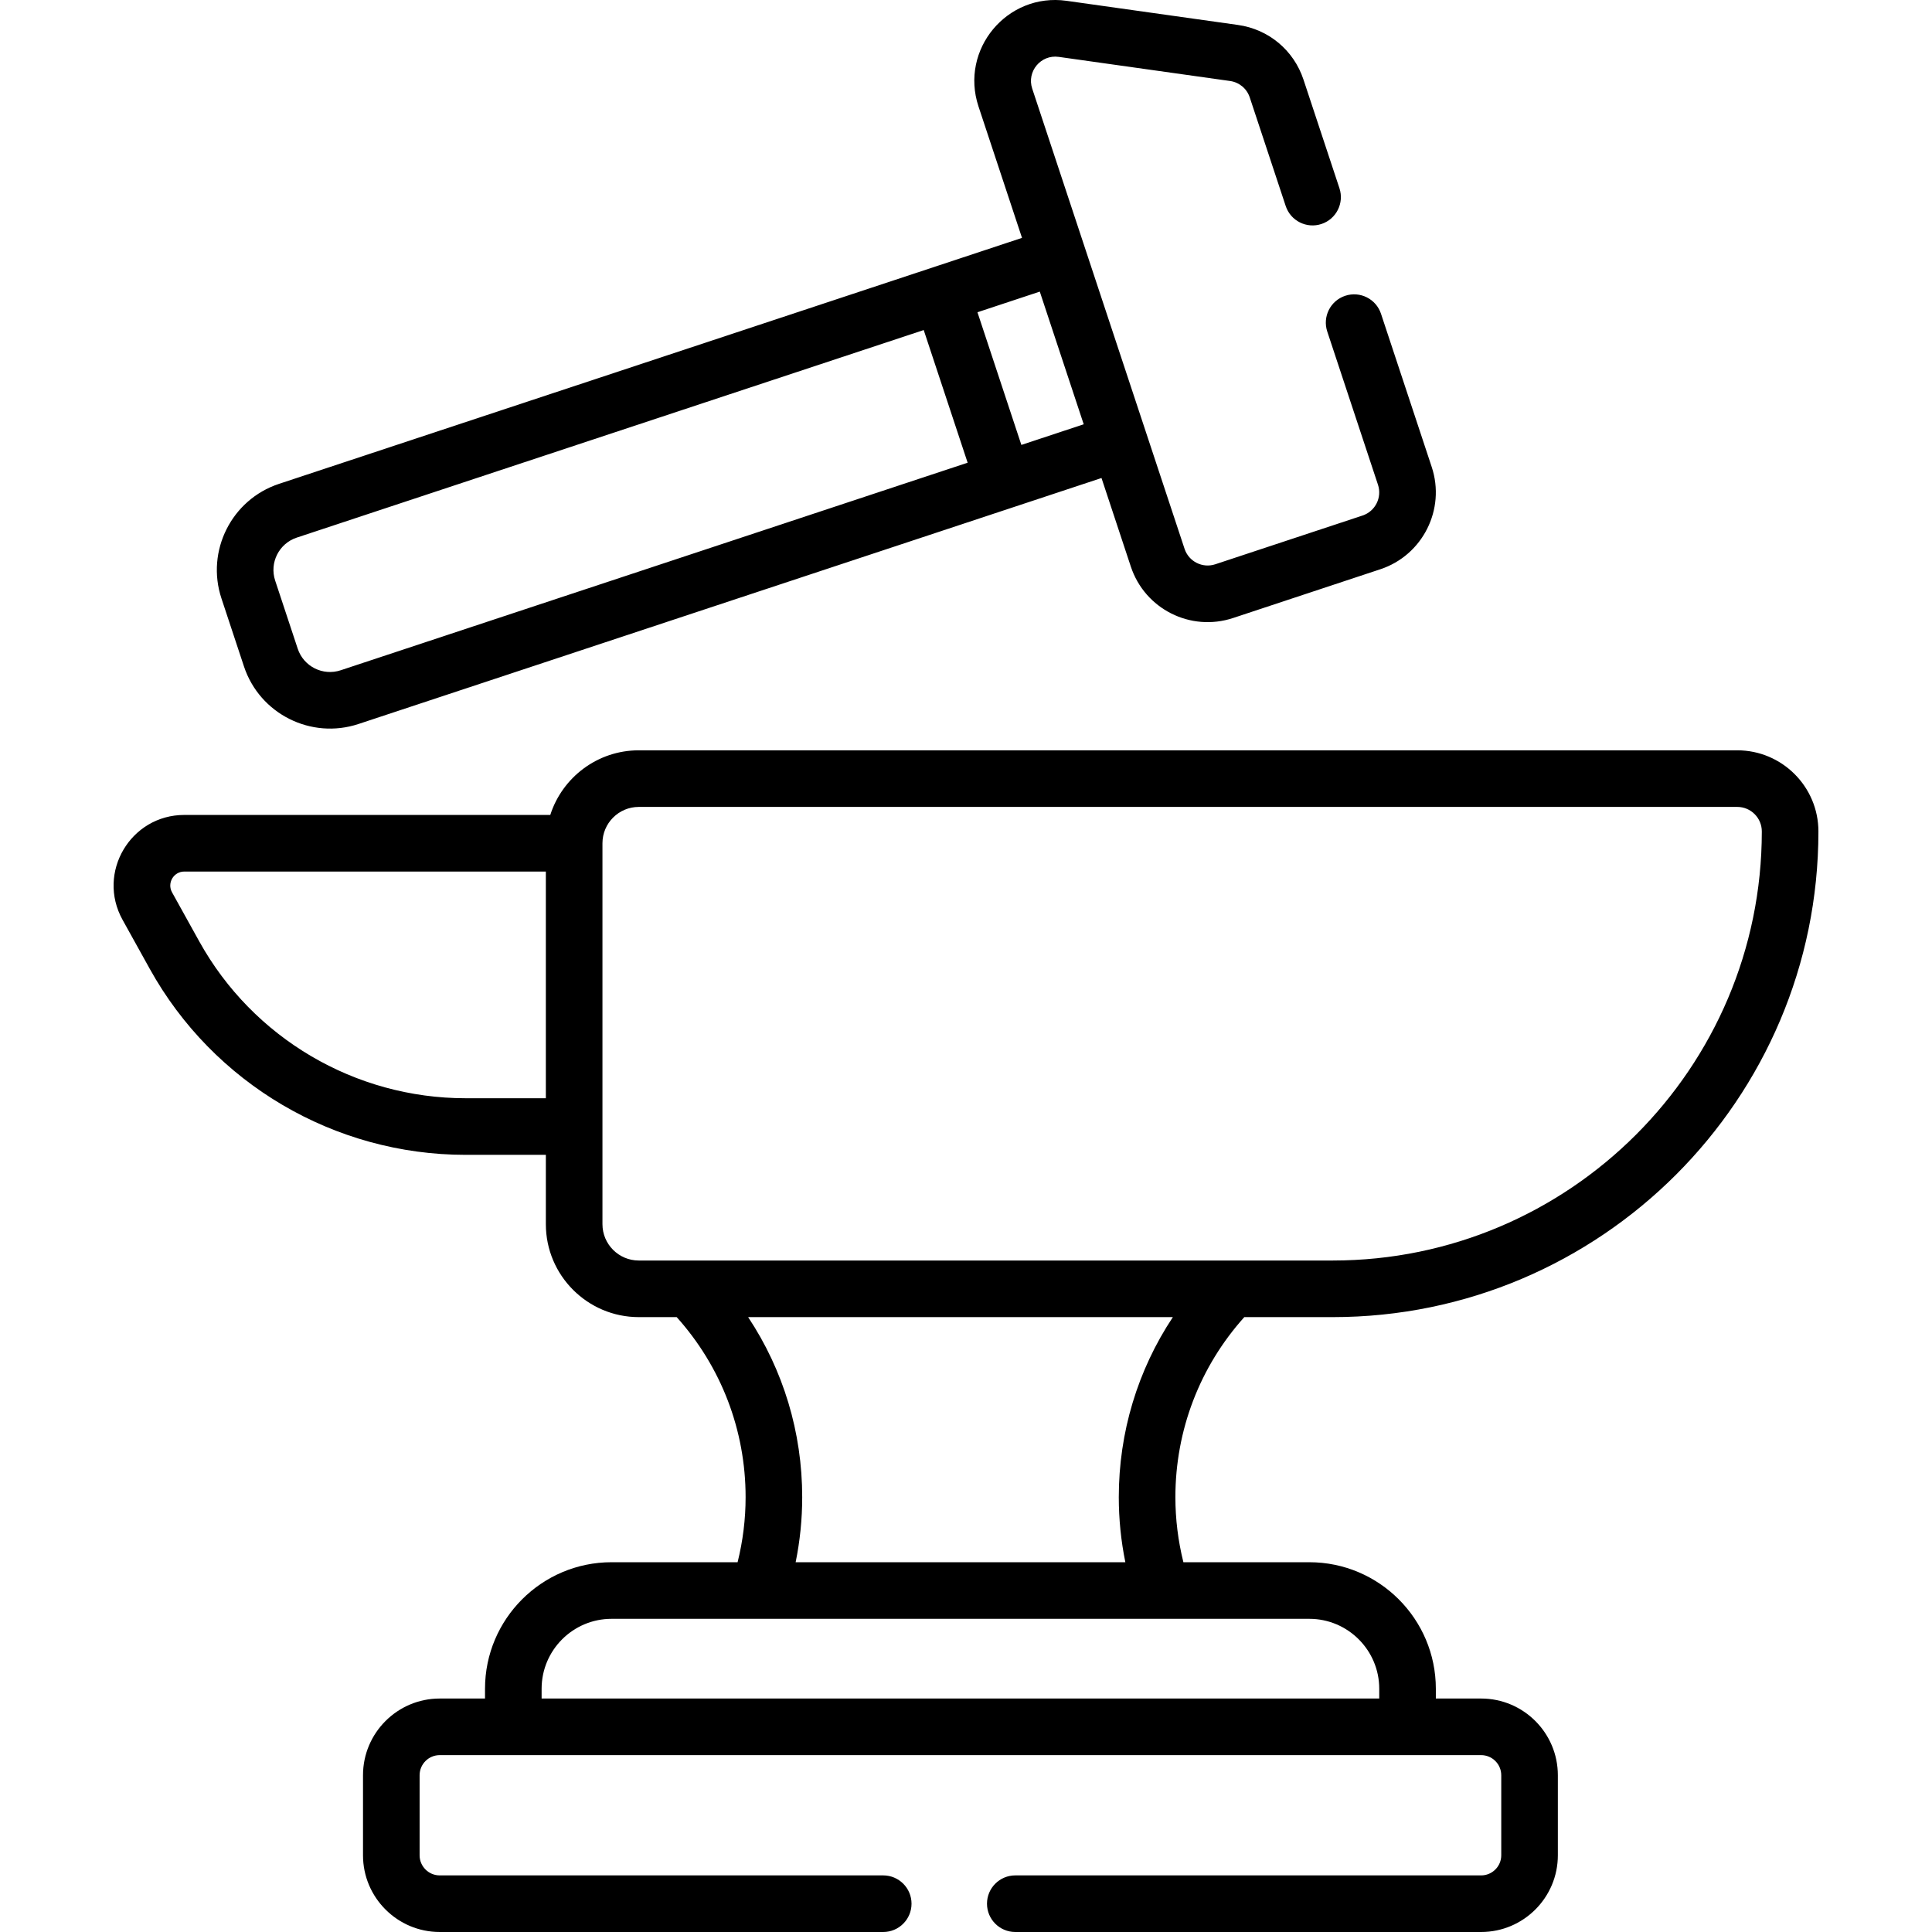
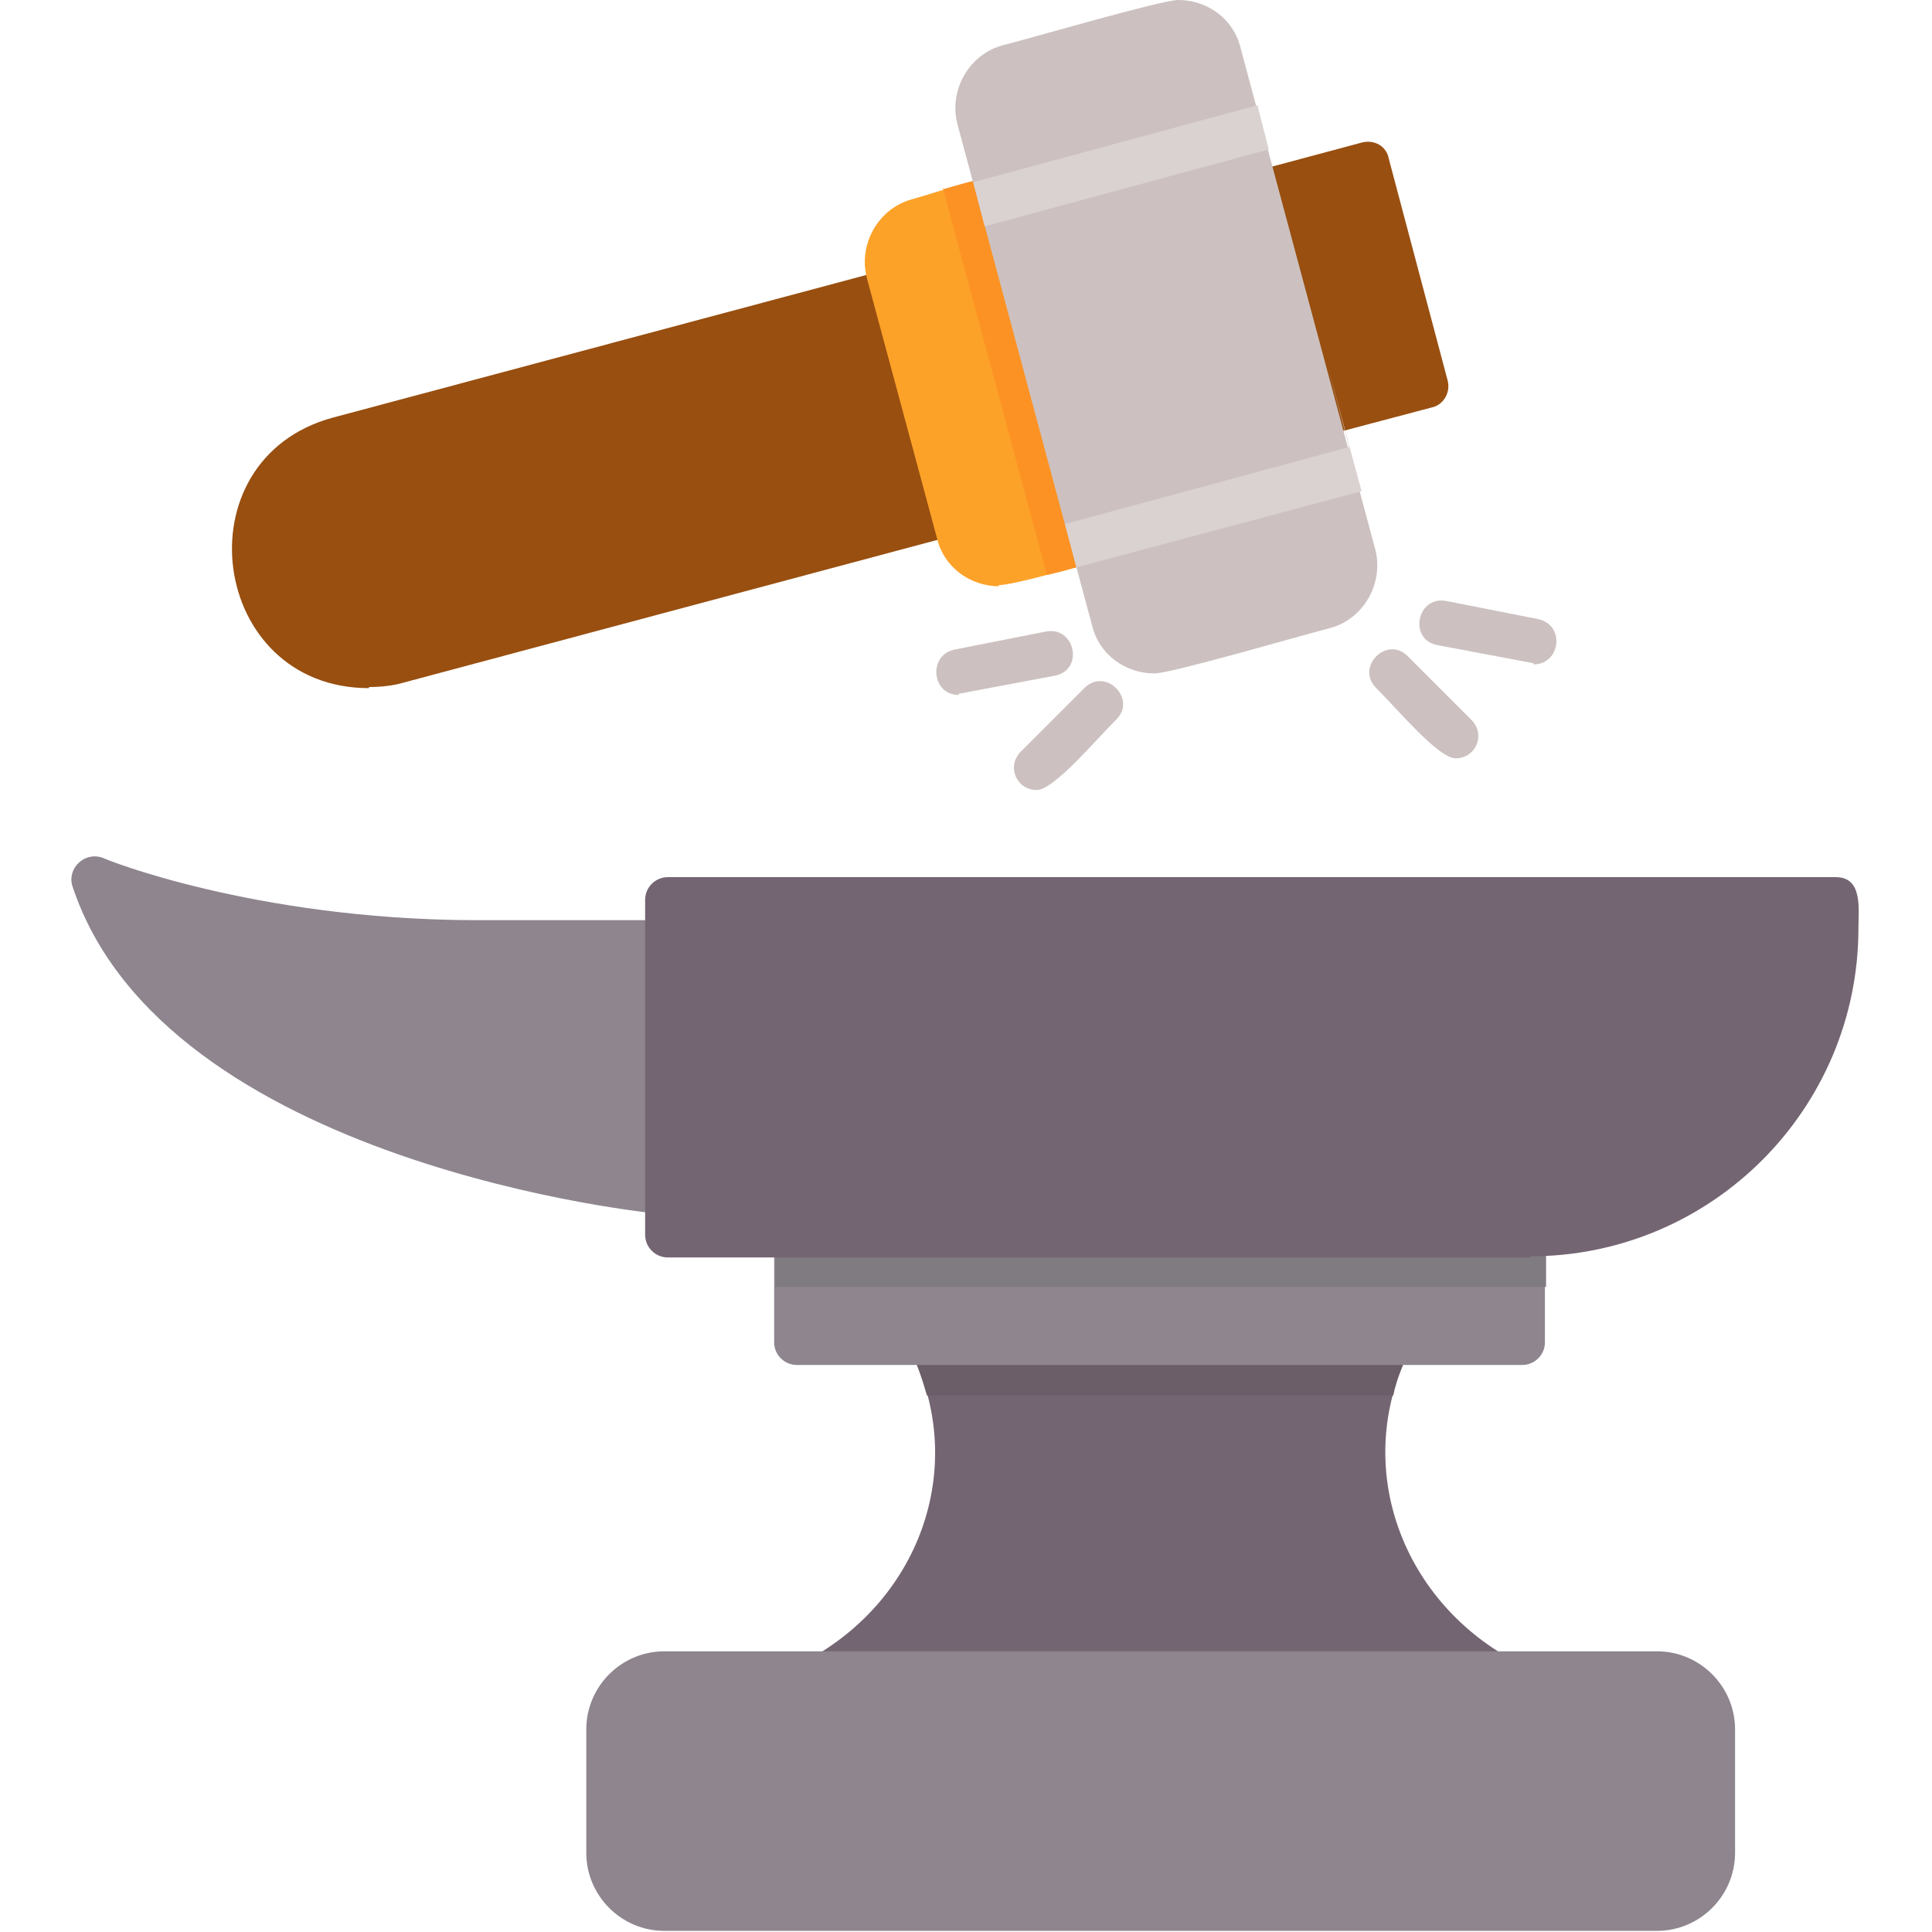
- <svg xmlns="http://www.w3.org/2000/svg" id="Capa_1" enable-background="new 0 0 512.006 512.006" height="512" viewBox="0 0 512.006 512.006" width="512">
-   <g>
-     <path d="m39.691 256.762c16.864 30.4 48.937 49.286 83.7 49.286h21.268v18.378c0 13.58 11.048 24.628 24.628 24.628h10.046c11.795 13.145 18.262 29.968 18.262 47.722 0 5.819-.716 11.594-2.121 17.234h-33.407c-18.489 0-33.532 15.042-33.532 33.531v2.592h-12.004c-11.21 0-20.33 9.12-20.33 20.331v21.211c0 11.21 9.12 20.33 20.33 20.33h117.536c4.143 0 7.5-3.358 7.5-7.5s-3.357-7.5-7.5-7.5h-117.536c-2.939 0-5.33-2.391-5.33-5.33v-21.211c0-2.939 2.391-5.331 5.33-5.331h275.991c2.939 0 5.33 2.391 5.33 5.331v21.211c0 2.939-2.391 5.33-5.33 5.33h-123.455c-4.143 0-7.5 3.358-7.5 7.5s3.357 7.5 7.5 7.5h123.455c11.21 0 20.33-9.12 20.33-20.33v-21.211c0-11.21-9.12-20.331-20.33-20.331h-12.005v-2.592c0-18.489-15.042-33.531-33.531-33.531h-33.371c-1.405-5.642-2.122-11.417-2.122-17.234 0-17.754 6.467-34.578 18.263-47.722h23.436c70.972 0 128.712-57.74 128.712-128.712 0-11.854-9.645-21.499-21.499-21.499h-291.118c-10.965 0-20.276 7.205-23.456 17.128h-96.989c-14.257 0-23.289 15.306-16.363 27.788zm325.826 190.78v2.592h-221.982v-2.592c0-10.218 8.313-18.531 18.532-18.531h184.919c10.218 0 18.531 8.313 18.531 18.531zm-67.284-33.531h-87.376c1.155-5.666 1.738-11.432 1.738-17.234 0-17.195-5.01-33.675-14.329-47.722h112.558c-9.32 14.047-14.33 30.526-14.33 47.722 0 5.8.583 11.567 1.739 17.234zm-128.946-200.168h291.119c3.584 0 6.499 2.916 6.499 6.499 0 62.701-51.011 113.712-113.712 113.712-7.716 0-171.24 0-183.906 0-5.309 0-9.628-4.319-9.628-9.628 0-11.413 0-89.921 0-100.955 0-5.308 4.319-9.628 9.628-9.628zm-120.445 17.129h95.816v60.076h-21.268c-29.316 0-56.362-15.926-70.583-41.562l-7.212-13.003c-1.371-2.474.416-5.511 3.247-5.511z" />
-     <path d="m64.656 176.618c4.163 12.57 17.773 19.413 30.348 15.251l196.909-65.189 7.772 23.476c3.724 11.25 15.842 17.351 27.105 13.623l39.015-12.917c11.228-3.717 17.339-15.876 13.622-27.104l-13.444-40.61c-1.303-3.932-5.547-6.065-9.478-4.763-3.932 1.302-6.064 5.545-4.763 9.477l13.444 40.609c1.118 3.376-.72 7.033-4.097 8.151l-39.015 12.916c-3.381 1.122-7.031-.711-8.15-4.096l-40.374-121.955c-1.503-4.542 2.286-9.083 7.022-8.415l45.408 6.393c2.445.344 4.447 2.015 5.224 4.36l9.525 28.772c1.302 3.932 5.546 6.064 9.478 4.763 3.932-1.302 6.064-5.545 4.763-9.478l-9.525-28.771c-2.582-7.799-9.239-13.355-17.373-14.5l-45.407-6.393c-15.762-2.224-28.349 12.894-23.354 27.982l11.535 34.841c-5.554 1.839-190.549 63.084-196.909 65.189-12.572 4.162-19.414 17.775-15.253 30.348zm206.021-58.709-11.639-35.158 16.521-5.469c1.797 5.43 7.154 21.611 11.639 35.158zm-192.027 24.562 166.148-55.005 11.639 35.158-166.148 55.005c-4.724 1.562-9.823-.986-11.393-5.726l-5.973-18.039c-1.562-4.72 1.007-9.831 5.727-11.393z" />
+ <svg xmlns="http://www.w3.org/2000/svg" clip-rule="evenodd" fill-rule="evenodd" height="512" image-rendering="optimizeQuality" shape-rendering="geometricPrecision" text-rendering="geometricPrecision" viewBox="0 0 1.707 1.707" width="512">
+   <g id="Layer_x0020_1">
+     <g id="_445700832">
+       <path id="_445702176" d="m1.163.387c-.009 0-.017-.006-.019-.015l-.052-.196c-.003-.011.004-.022.014-.024l.097-.026c.011-.003.022.003.024.014l.052.196c.003.011-.004.022-.014.024l-.102.027z" fill="#984f10" />
+       <path id="_445702032" d="m.326.608c-.141 0-.168-.202-.032-.239l.49-.131c.011-.003.022.003.024.014l.053.196c.003.011-.003.022-.014.024l-.49.131c-.01.003-.021.004-.031.004z" fill="#984f10" />
+       <path id="_445702512" d="m.883.518c-.026 0-.049-.017-.055-.042l-.062-.23c-.008-.03.01-.062.04-.07.025-.007.075-.025.088-.018.005.003.008.007.009.012l.081.302c.003.011-.004.022-.014.024-.017.004-.074.021-.088.021z" fill="#fca228" />
+       <path id="_445702488" d="m.834.167c.024-.007.051-.015.06-.009.005.003.008.007.009.012l.081.302c.003.011-.004.022-.014.024-.008.002-.027.008-.045.012l-.092-.342z" fill="#fc9224" />
+       <path id="_445701960" d="m.722 1.506c-.021 0-.028-.029-.009-.039.102-.055.143-.175.09-.277-.012-.024.023-.044.035-.02.005.01.01.02.013.031h.348c.004-.01.008-.021.013-.031.012-.024.048-.004.035.02-.053.102-.011.222.09.277.019.01.011.039-.009.039-.003 0-.006-.001-.009-.002-.02-.011-.039-.024-.055-.039l-.479 0c-.016.015-.034.028-.055.039-.003.002-.006.002-.009.002z" fill="#746572" />
+       <path id="_445702128" d="m.819 1.233c-.004-.014-.009-.029-.016-.043-.012-.024.023-.044.035-.02.005.01.01.02.013.031h.348c.004-.01.008-.021.013-.031.012-.024.048-.004.035.02-.007.014-.013.028-.016.043h-.413z" fill="#6b5e69" />
+       <path id="_445702200" d="m.59 1.073c-.015 0-.445-.045-.526-.29-.005-.016.011-.031.027-.025.001.001.133.054.326.055h.173c.011 0 .02.009.02.02v.22c0 .011-.009.02-.02.02z" fill="#8e858f" />
+       <path id="_445701792" d="m1.464 1.706h-.877c-.038 0-.069-.031-.069-.069v-.109c0-.038.031-.069.069-.069l.877-0c.038 0 .069.031.069.069v.109c0 .038-.031.069-.069.069z" fill="#8e858f" />
+       <path id="_445701264" d="m1.345 1.206h-.641c-.011 0-.02-.009-.02-.02v-.095c0-.011.009-.02.02-.02h.641c.011 0 .02.009.02.02v.095c0 .011-.009.02-.02.02z" fill="#8e858f" />
+       <path id="_445701720" d="m.685 1.138v-.047c0-.011.009-.02.02-.02h.641c.011 0 .02.009.02.02v.046c-.004 0-.009 0-.013 0h-.667z" fill="#807a81" />
+       <path id="_445701648" d="m1.02.595c-.026 0-.049-.017-.055-.042l-.119-.443c-.008-.03.01-.062.04-.07.024-.006.14-.04.155-.04.026 0 .049.017.055.042l.119.443c.008.03-.01.062-.04.07-.024.006-.14.04-.155.04z" fill="#ccc1c0" />
+       <path id="_445701072" d="m.951.501-.01-.038.251-.068-.019-.072.03.111-.251.067zm-.081-.301-.01-.039.251-.068.01.039-.251.068z" fill="#dad2d1" />
+       <g fill="#ccc1c0">
+         <path id="_445701288" d="m1.286.67c-.015 0-.051-.043-.07-.062-.019-.019.01-.047.028-.028l.056.056c.013.013.004.034-.014.034z" />
+         <path id="_445701672" d="m1.355.586-.085-.016c-.026-.005-.018-.044.008-.039l.081.016c.024.005.02.04-.004.04z" />
+         <path id="_445701408" d="m.916.698c-.018 0-.027-.021-.014-.034l.056-.056c.019-.019.047.01.028.028-.019.019-.055.062-.07.062z" />
+         <path id="_445701312" d="m.847.614c-.024 0-.027-.035-.004-.04l.081-.016c.026-.005.034.034.008.039l-.085.016z" />
+       </g>
+       <path id="_445700280" d="m1.352 1.111h-.762c-.011 0-.02-.009-.02-.02v-.296c0-.011.009-.02.02-.02h1.032c.024 0 .02.028.02.045 0.0.16-.13.29-.29.29z" fill="#746572" />
+     </g>
  </g>
</svg>
